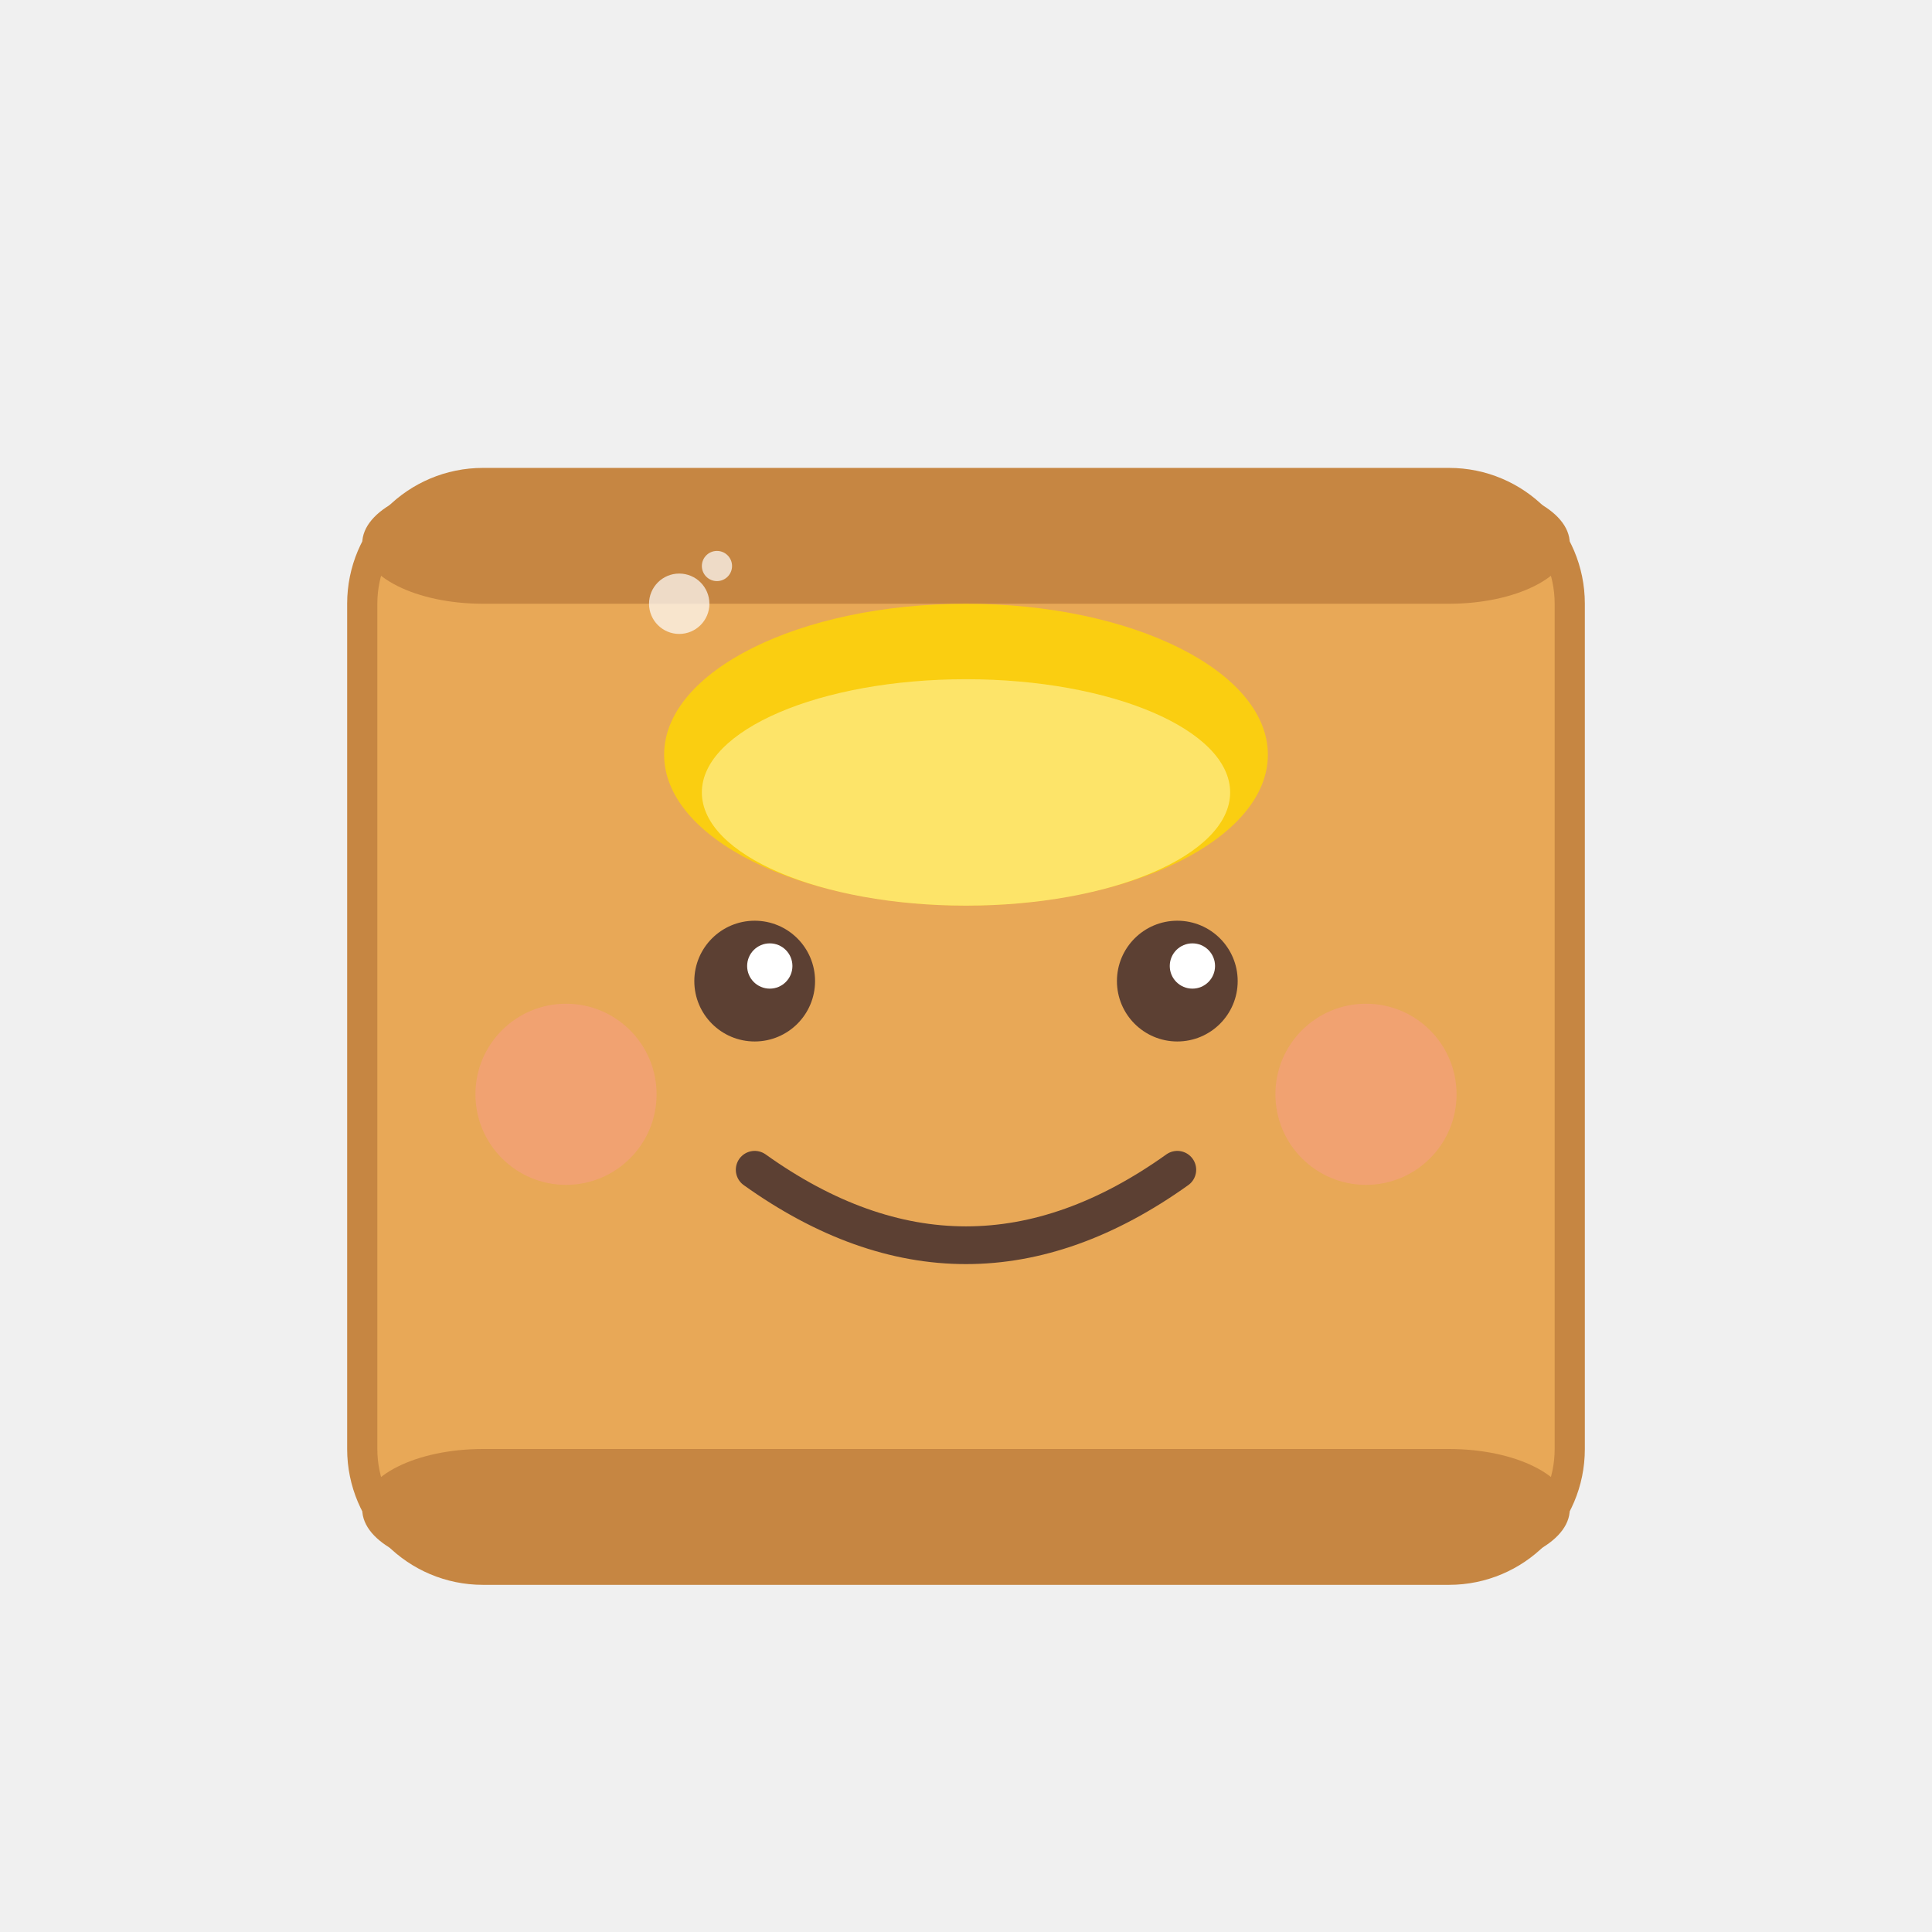
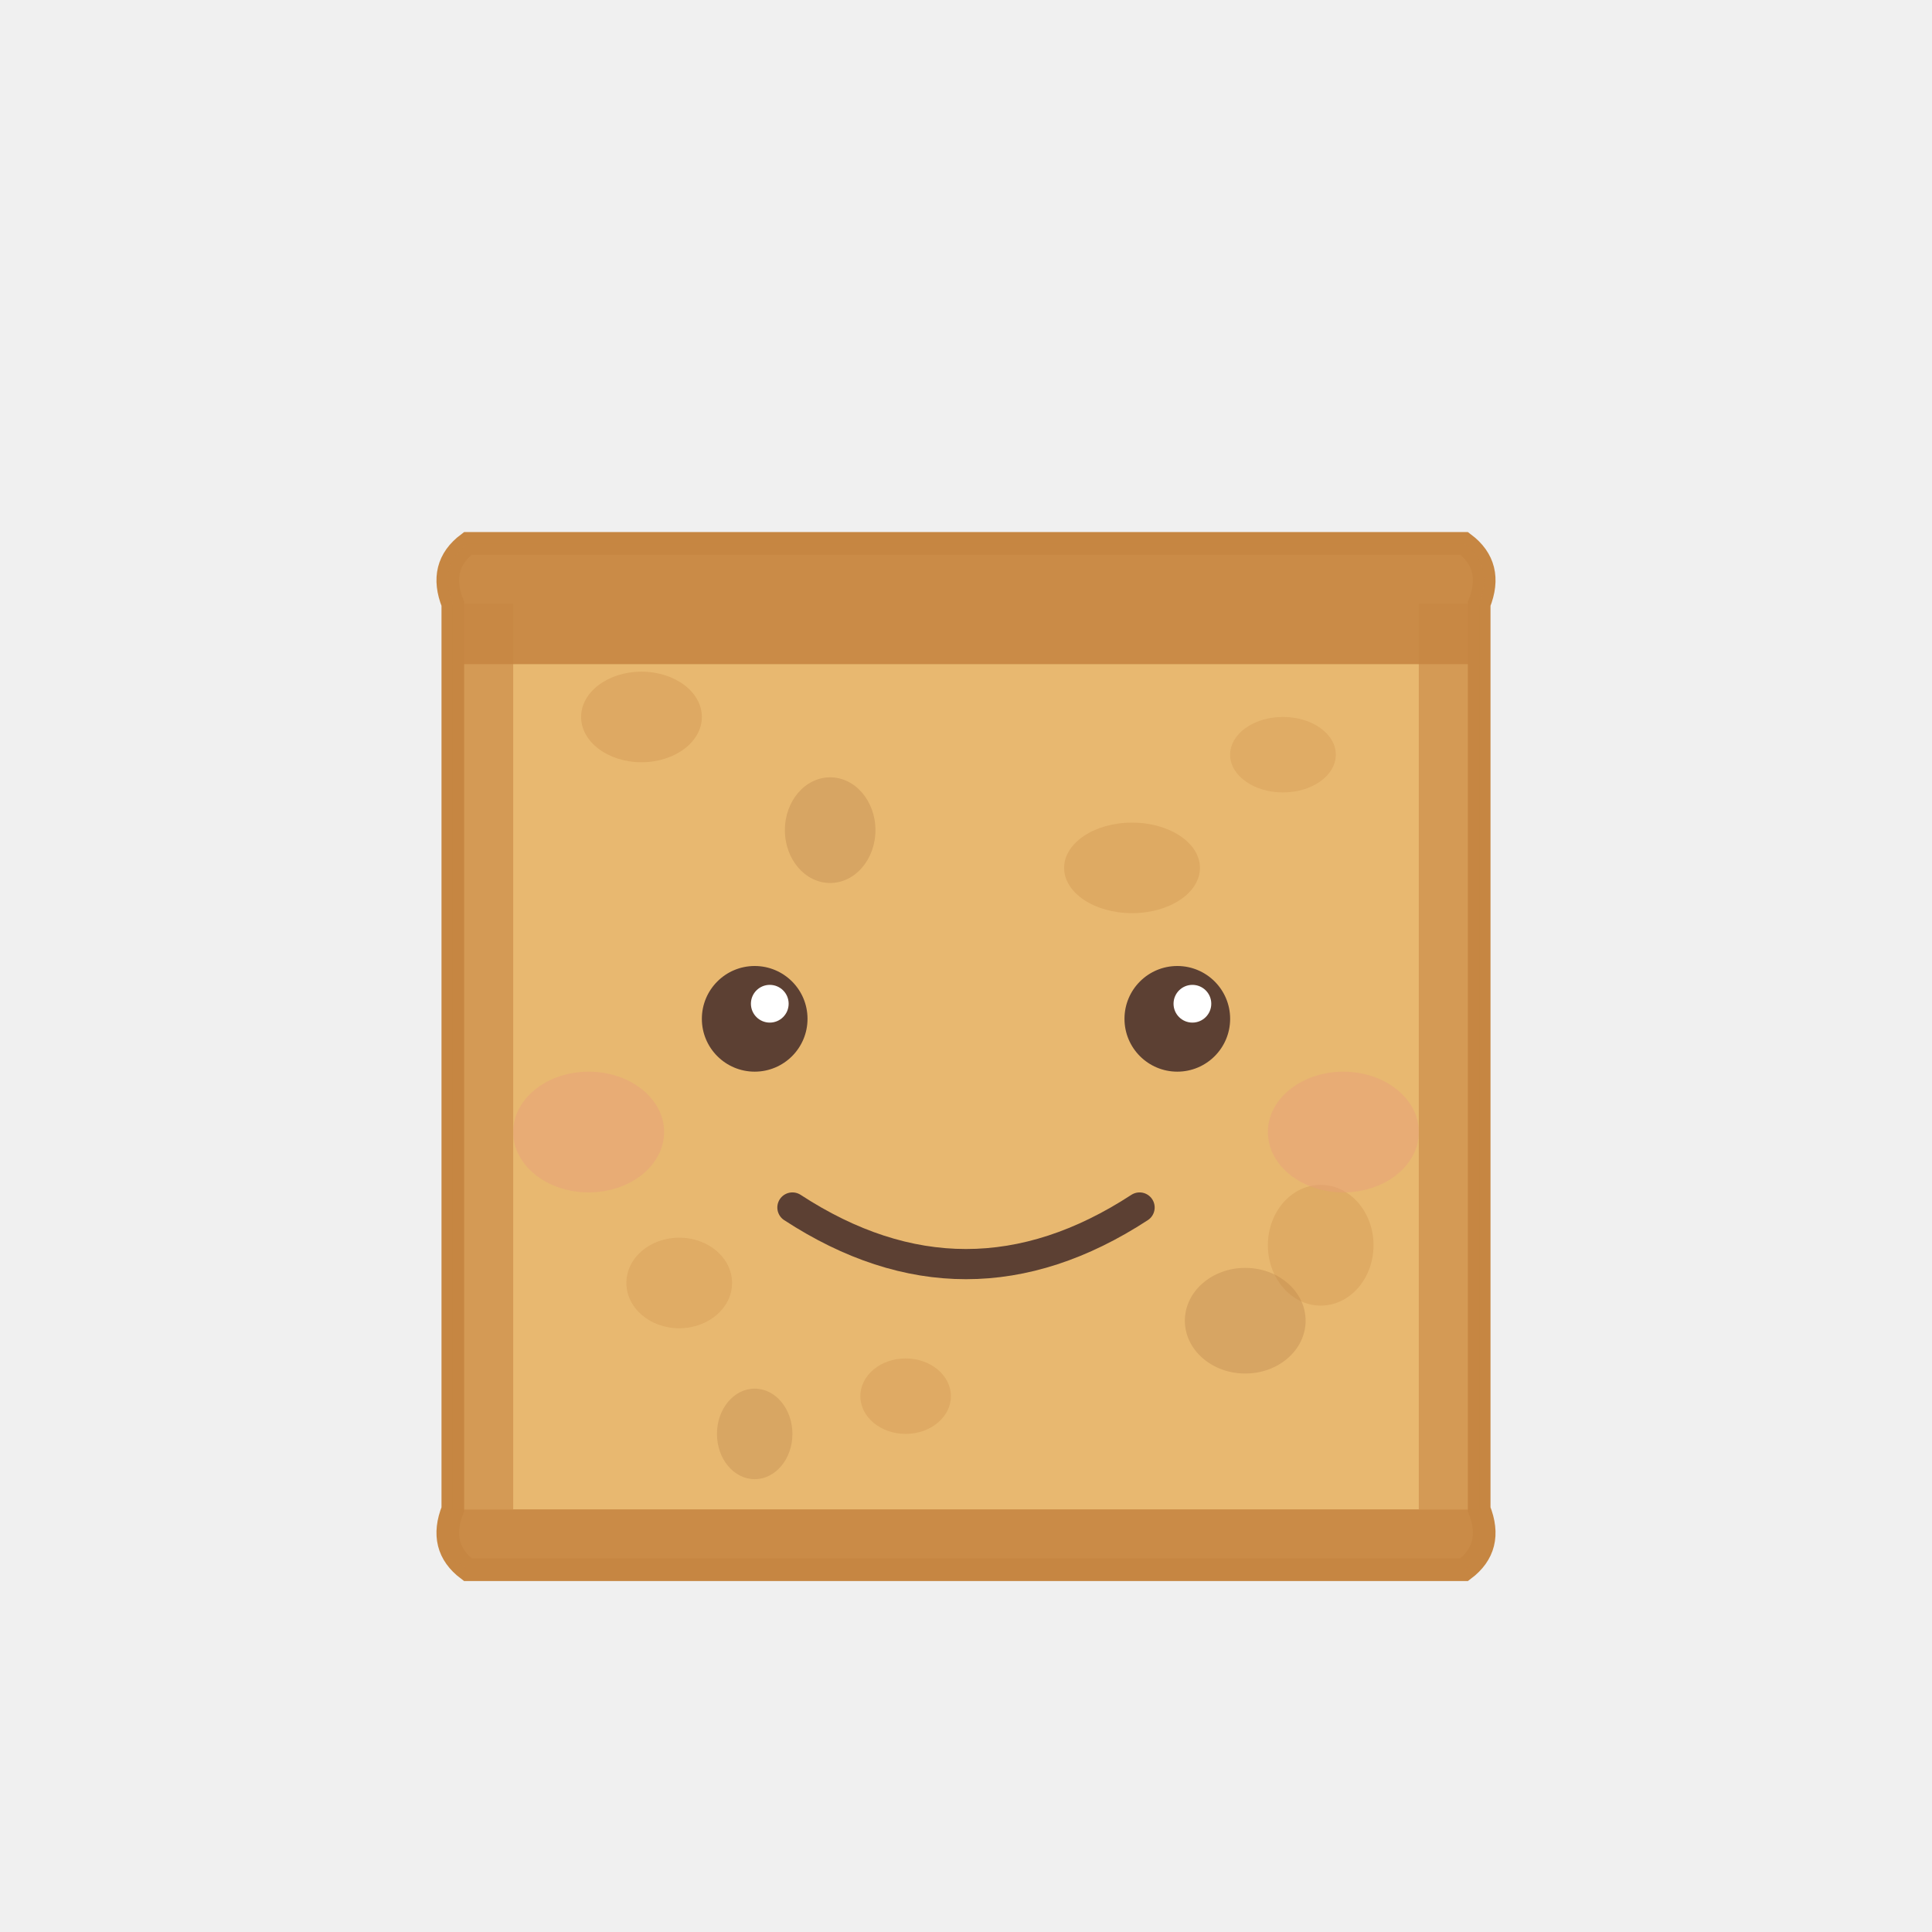
<svg xmlns="http://www.w3.org/2000/svg" width="256" height="256" viewBox="0 0 256 256">
  <rect width="256" height="256" fill="none" />
-   <rect x="48" y="64" width="160" height="144" rx="16" ry="16" fill="#E8A857" stroke="#C68642" stroke-width="4" />
-   <rect x="48" y="64" width="160" height="16" rx="16" ry="16" fill="#C68642" />
-   <rect x="48" y="192" width="160" height="16" rx="16" ry="16" fill="#C68642" />
-   <ellipse cx="128" cy="100" rx="40" ry="20" fill="#FFD700" opacity="0.8" />
-   <ellipse cx="128" cy="105" rx="35" ry="15" fill="#FFF4A3" opacity="0.6" />
-   <circle cx="100" cy="130" r="8" fill="#5C4033" />
-   <circle cx="102" cy="128" r="3" fill="#FFFFFF" />
-   <circle cx="156" cy="130" r="8" fill="#5C4033" />
-   <circle cx="158" cy="128" r="3" fill="#FFFFFF" />
-   <path d="M 100 155 Q 128 175 156 155" stroke="#5C4033" stroke-width="5" fill="none" stroke-linecap="round" />
-   <circle cx="75" cy="145" r="12" fill="#FF9999" opacity="0.4" />
-   <circle cx="181" cy="145" r="12" fill="#FF9999" opacity="0.4" />
-   <circle cx="90" cy="80" r="4" fill="#FFFFFF" opacity="0.7" />
-   <circle cx="95" cy="75" r="2" fill="#FFFFFF" opacity="0.7" />
+   <path d="M 60 80 Q 58 75 62 72 L 194 72 Q 198 75 196 80 L 196 200 Q 198 205 194 208 L 62 208 Q 58 205 60 200 Z" fill="#E8B870" stroke="#C68642" stroke-width="3" />
+   <path d="M 60 80 Q 58 75 62 72 L 194 72 Q 198 75 196 80 L 196 88 L 60 88 Z" fill="#C68642" opacity="0.9" />
+   <path d="M 60 200 L 60 208 Q 58 205 62 208 L 194 208 Q 198 205 196 208 L 196 200 Z" fill="#C68642" opacity="0.9" />
+   <path d="M 60 80 L 60 200 L 68 200 L 68 80 Z" fill="#C68642" opacity="0.6" />
+   <path d="M 196 80 L 196 200 L 188 200 L 188 80 Z" fill="#C68642" opacity="0.6" />
+   <ellipse cx="85" cy="95" rx="8" ry="6" fill="#C68642" opacity="0.3" />
+   <ellipse cx="170" cy="100" rx="7" ry="5" fill="#C68642" opacity="0.25" />
+   <ellipse cx="110" cy="110" rx="6" ry="7" fill="#B07842" opacity="0.3" />
+   <ellipse cx="150" cy="115" rx="9" ry="6" fill="#C68642" opacity="0.28" />
+   <ellipse cx="90" cy="170" rx="7" ry="6" fill="#C68642" opacity="0.25" />
+   <ellipse cx="165" cy="175" rx="8" ry="7" fill="#B07842" opacity="0.3" />
+   <ellipse cx="120" cy="185" rx="6" ry="5" fill="#C68642" opacity="0.27" />
+   <ellipse cx="175" cy="165" rx="7" ry="8" fill="#C68642" opacity="0.26" />
+   <ellipse cx="100" cy="190" rx="5" ry="6" fill="#B07842" opacity="0.28" />
+   <circle cx="100" cy="135" r="7" fill="#5C4033" />
+   <circle cx="102" cy="133" r="2.5" fill="#FFFFFF" />
+   <circle cx="156" cy="135" r="7" fill="#5C4033" />
+   <circle cx="158" cy="133" r="2.5" fill="#FFFFFF" />
+   <path d="M 105 160 Q 128 175 151 160" stroke="#5C4033" stroke-width="4" fill="none" stroke-linecap="round" />
+   <ellipse cx="78" cy="150" rx="10" ry="8" fill="#E89B7C" opacity="0.4" />
+   <ellipse cx="178" cy="150" rx="10" ry="8" fill="#E89B7C" opacity="0.4" />
</svg>
